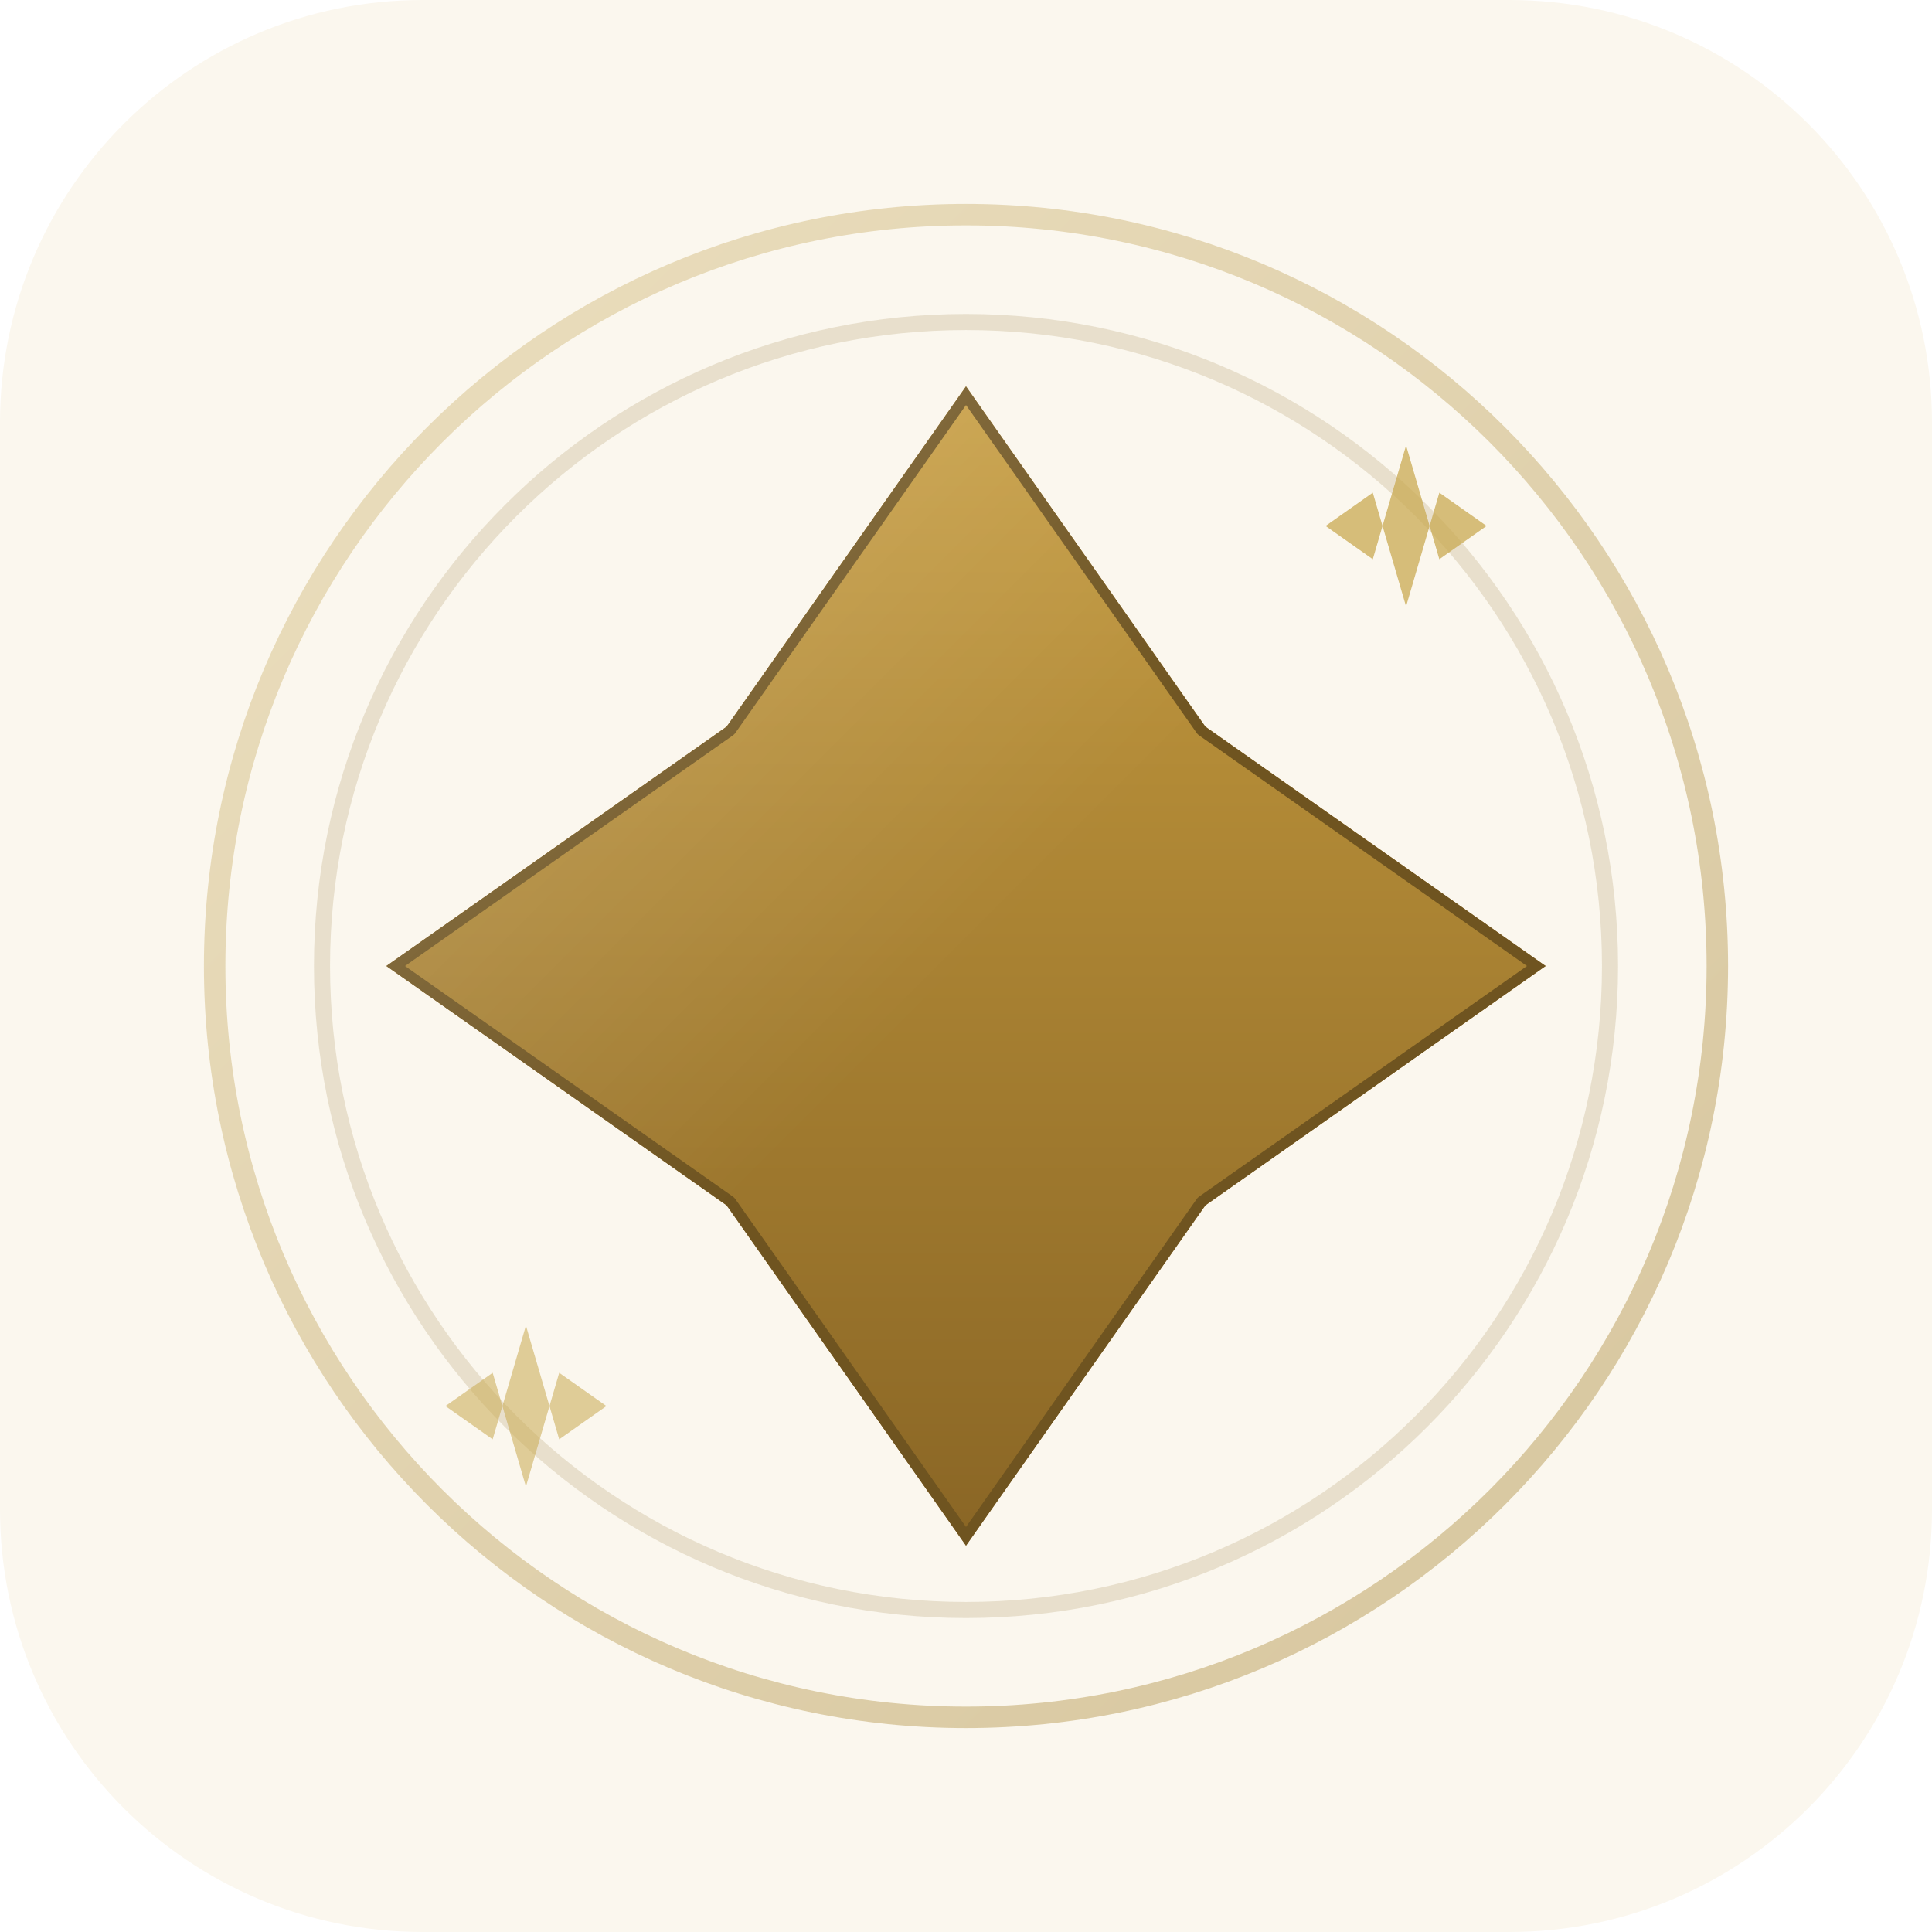
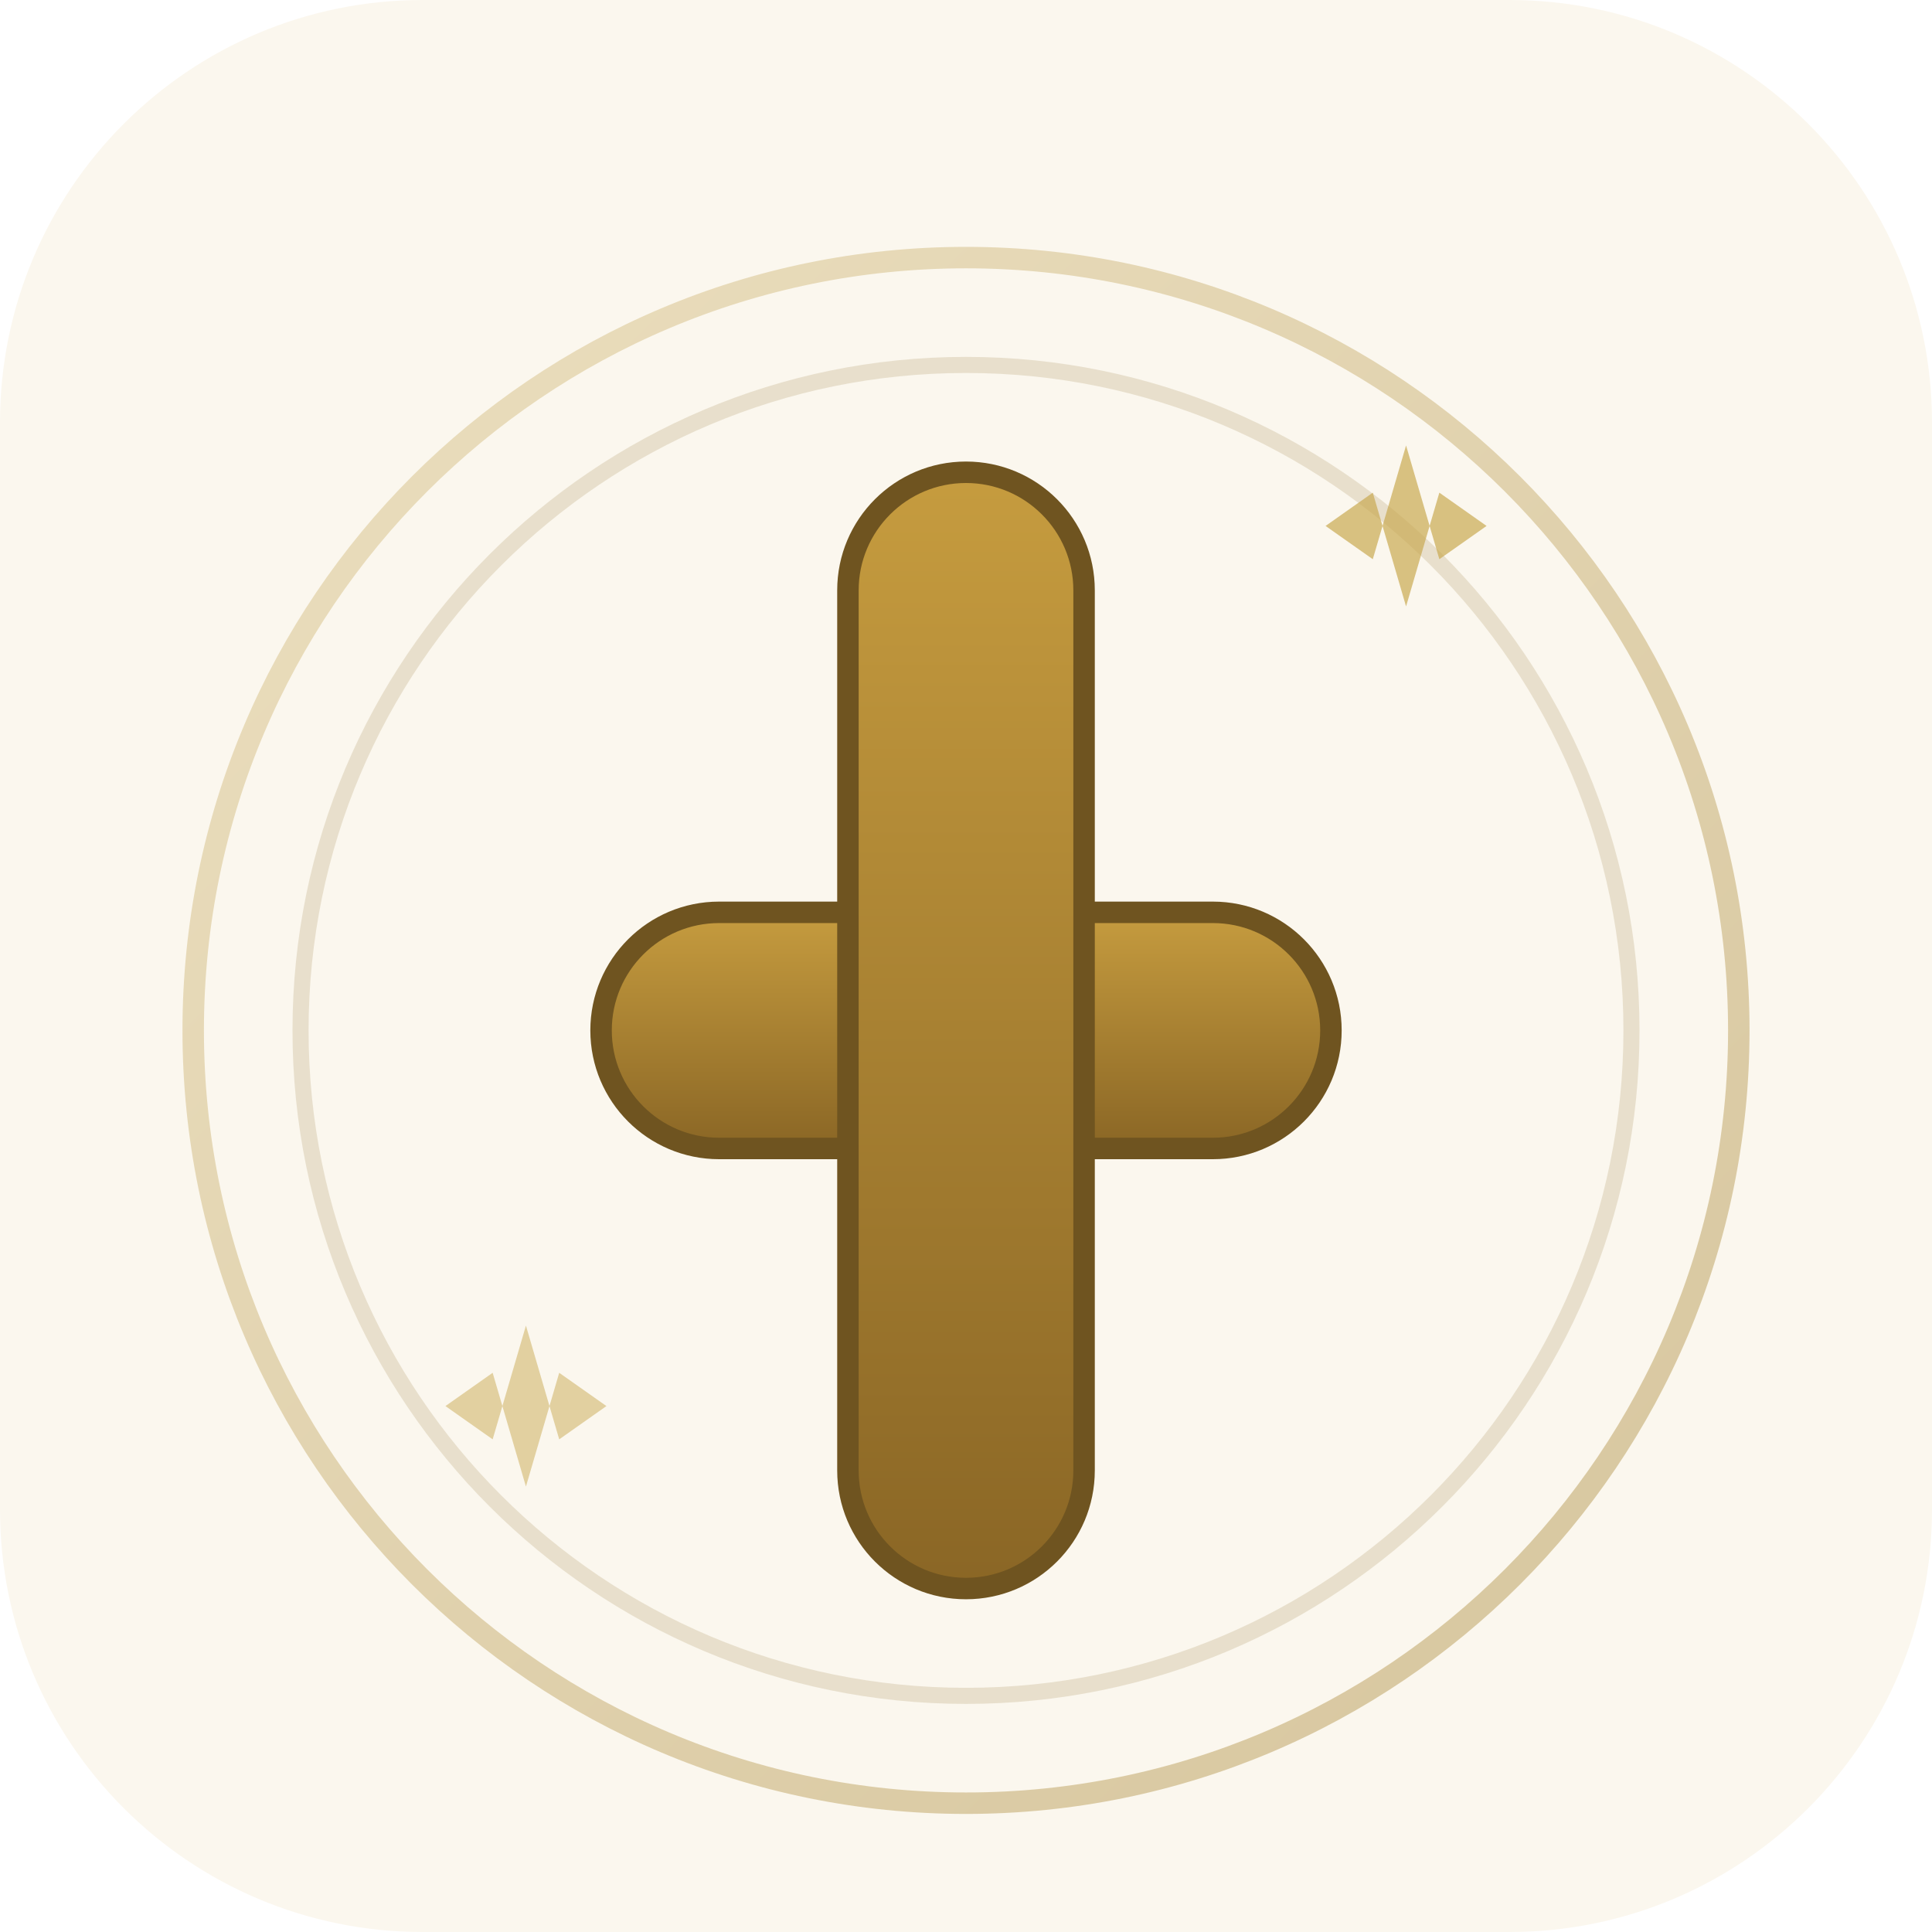
<svg xmlns="http://www.w3.org/2000/svg" viewBox="0 0 64 64">
  <rect width="64" height="64" rx="14" fill="#fbf7ee" />
  <g transform="scale(0.355556)">
    <defs>
      <radialGradient id="bg" cx="50%" cy="34%" r="88%">
        <stop offset="0%" stop-color="#fffef8" />
        <stop offset="55%" stop-color="#fbf7ee" />
        <stop offset="100%" stop-color="#efe4cb" />
      </radialGradient>
-       <linearGradient id="star" x1="0" y1="0" x2="0" y2="1">
+       <linearGradient id="gold" x1="0" y1="0" x2="0" y2="1">
        <stop offset="0%" stop-color="#c69c3f" />
        <stop offset="100%" stop-color="#8a6625" />
-       </linearGradient>
-       <linearGradient id="gloss" x1="0" y1="0" x2="1" y2="1">
-         <stop offset="0%" stop-color="#ffffff" stop-opacity="0.4" />
-         <stop offset="50%" stop-color="#ffffff" stop-opacity="0" />
      </linearGradient>
      <linearGradient id="ring" x1="0" y1="0" x2="1" y2="1">
        <stop offset="0%" stop-color="#dcc78f" />
        <stop offset="100%" stop-color="#b2944c" />
      </linearGradient>
-       <clipPath id="starclip">
-         <path d="M90 36 L112.3 67.7 L144 90 L112.3 112.3 L90 144 L67.7 112.3 L36 90 L67.7 67.7 Z" />
-       </clipPath>
    </defs>
-     <circle cx="90" cy="90" r="70" fill="none" stroke="url(#ring)" stroke-width="2" opacity="0.5" />
-     <circle cx="90" cy="90" r="60" fill="none" stroke="#e6ddc9" stroke-width="1.5" opacity="0.9" />
-     <g clip-path="url(#starclip)">
-       <path d="M90 36 L112.3 67.7 L144 90 L112.3 112.3 L90 144 L67.7 112.3 L36 90 L67.7 67.7 Z" fill="url(#star)" stroke="#6f5420" stroke-width="2" stroke-linejoin="round" />
-       <rect width="180" height="180" fill="url(#gloss)" />
-     </g>
-     <path d="M131 41.5 L134.1 52.1 L138.5 49 L134.1 45.9 L131 56.5 L127.9 45.9 L123.5 49 L127.9 52.1 Z" fill="#c9a951" opacity="0.75" />
-     <path d="M49 123.5 L52.1 134.1 L56.5 131 L52.1 127.9 L49 138.5 L45.9 127.9 L41.5 131 L45.9 134.1 Z" fill="#c9a951" opacity="0.55" />
+     <circle cx="90" cy="96" r="72" fill="none" stroke="url(#ring)" stroke-width="2" opacity="0.5" />
+     <circle cx="90" cy="96" r="62" fill="none" stroke="#e6ddc9" stroke-width="1.5" opacity="0.9" />
+     <path d="M131 41.5 L134.1 52.1 L138.5 49 L134.1 45.9 L131 56.5 L127.9 45.9 L123.5 49 L127.9 52.1 Z" fill="#c9a951" opacity="0.7" />
+     <path d="M49 123.5 L52.1 134.1 L56.5 131 L52.1 127.9 L49 138.5 L45.9 127.9 L41.5 131 L45.9 134.1 Z" fill="#c9a951" opacity="0.5" />
+     <rect x="56" y="85" width="68" height="22" rx="11" fill="url(#gold)" stroke="#6f5420" stroke-width="2" />
+     <rect x="79" y="44" width="22" height="104" rx="11" fill="url(#gold)" stroke="#6f5420" stroke-width="2" />
  </g>
</svg>
